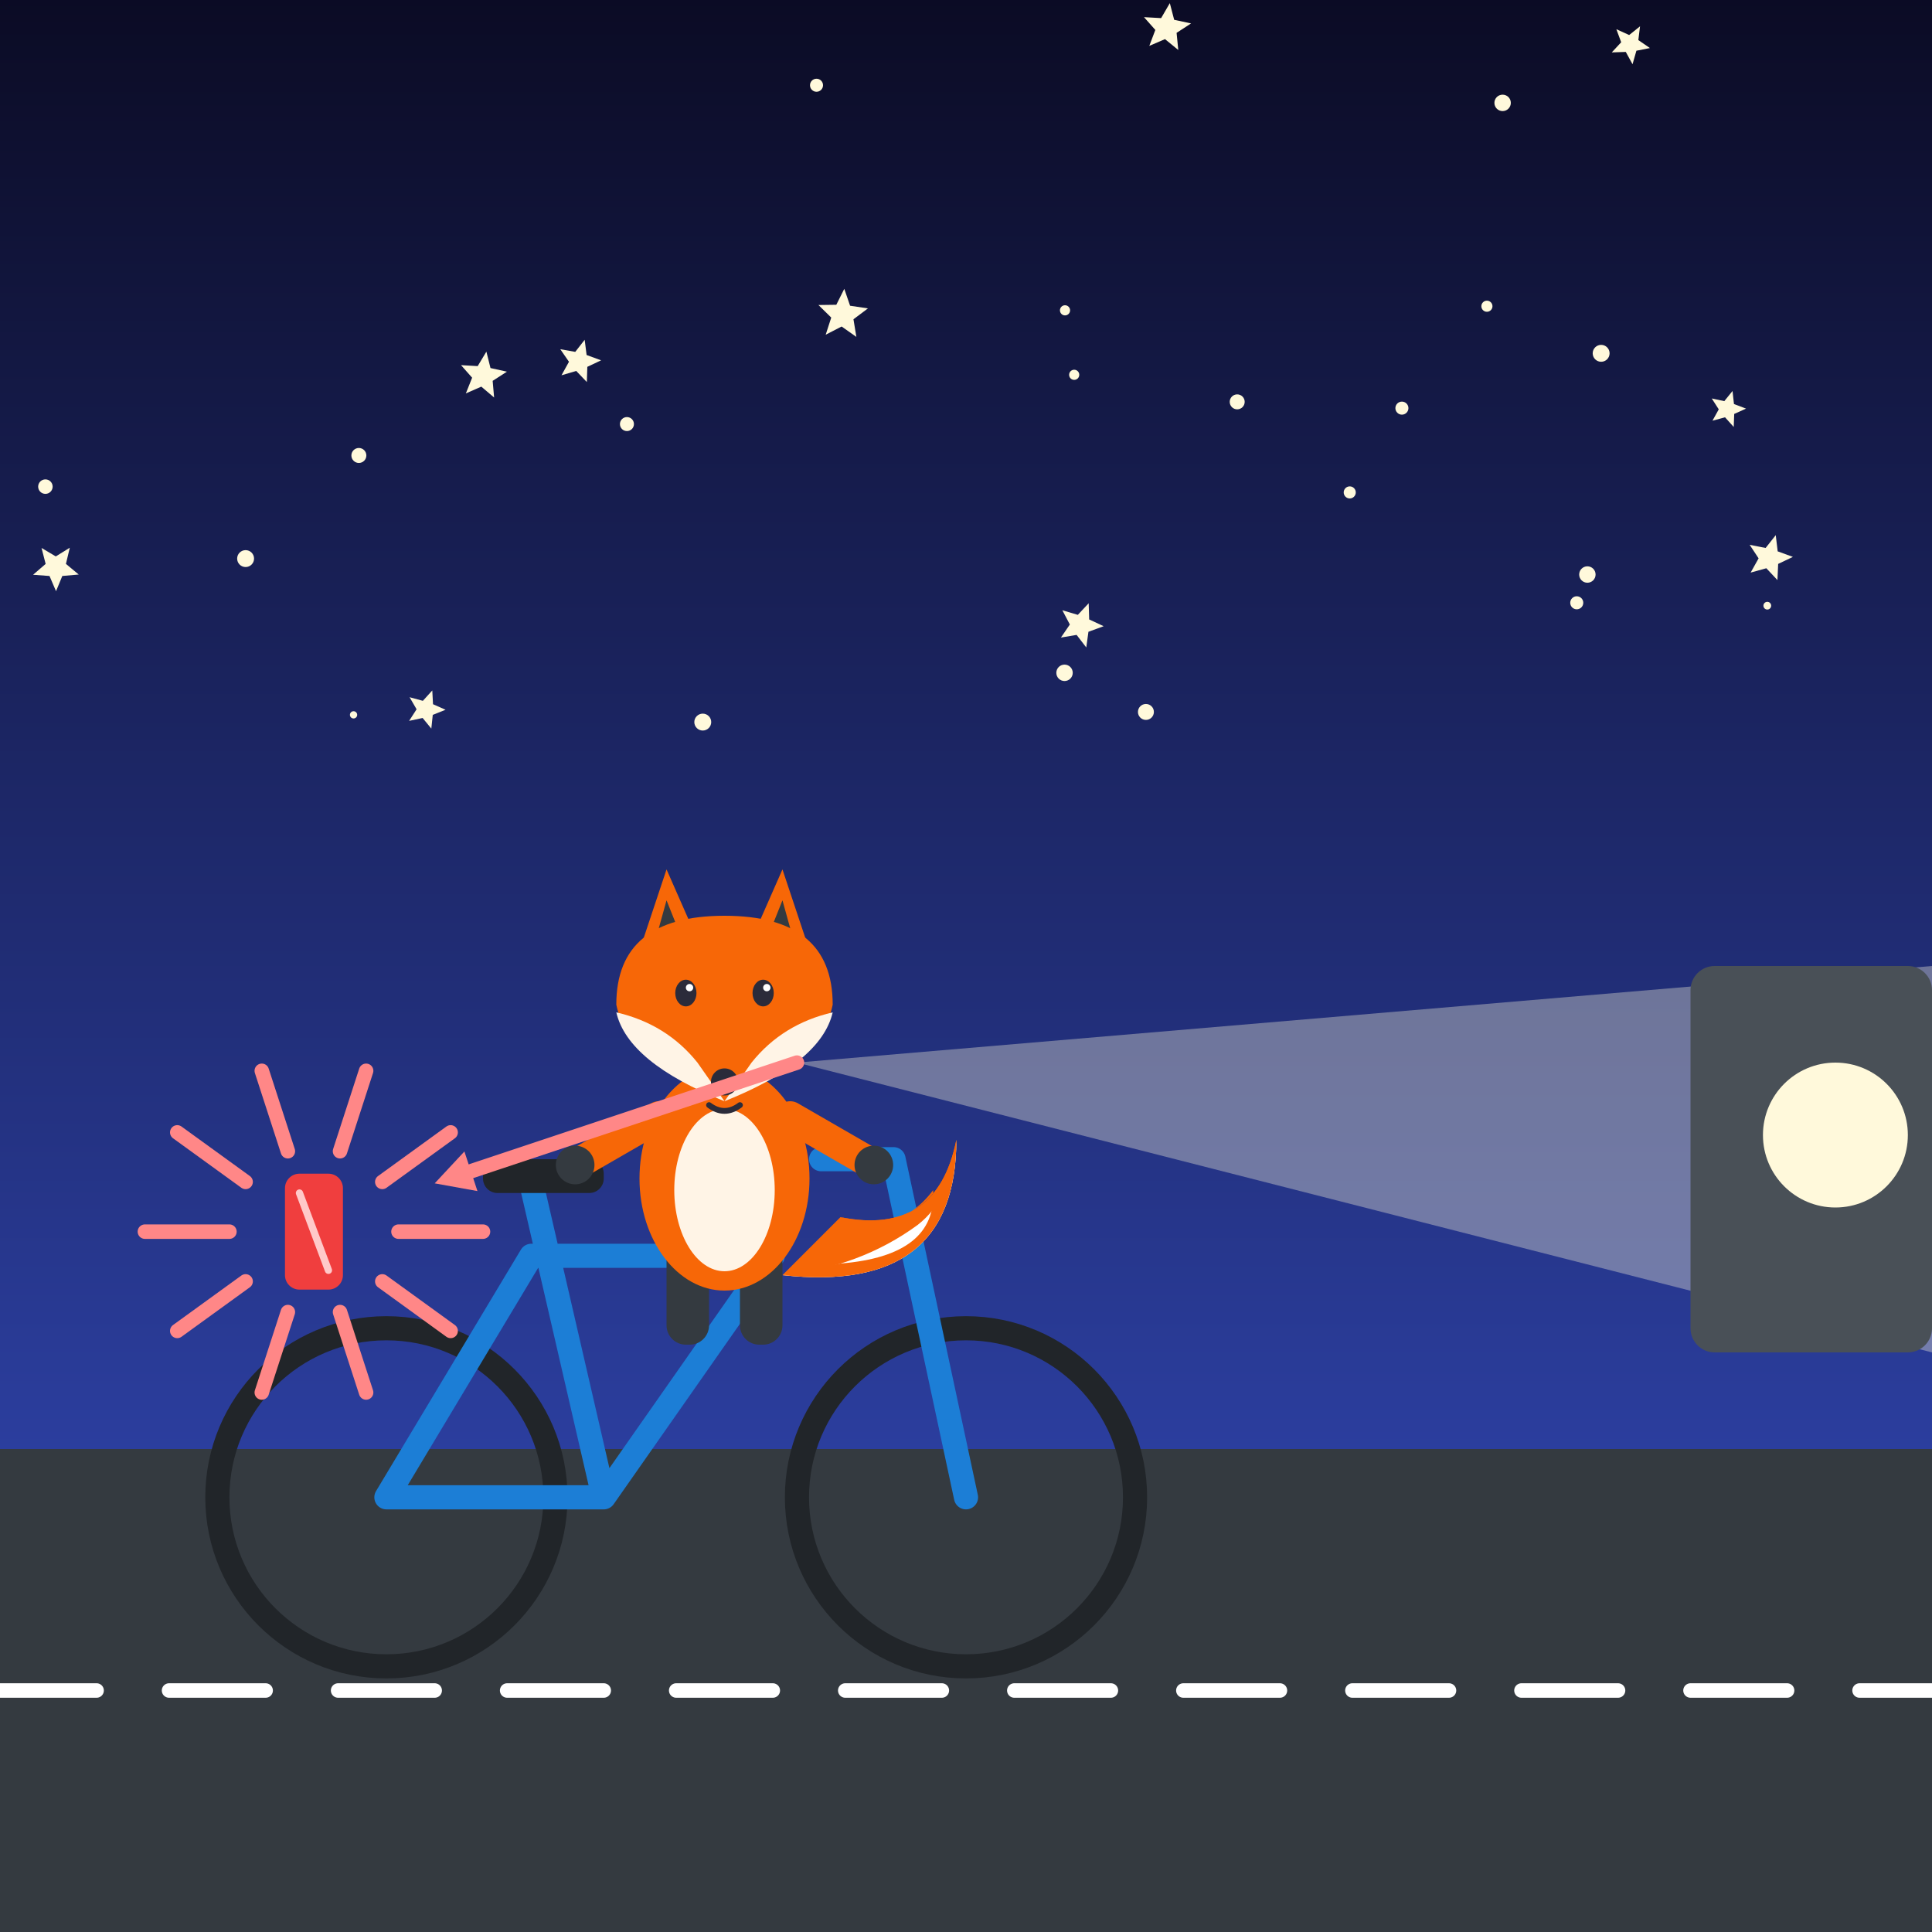
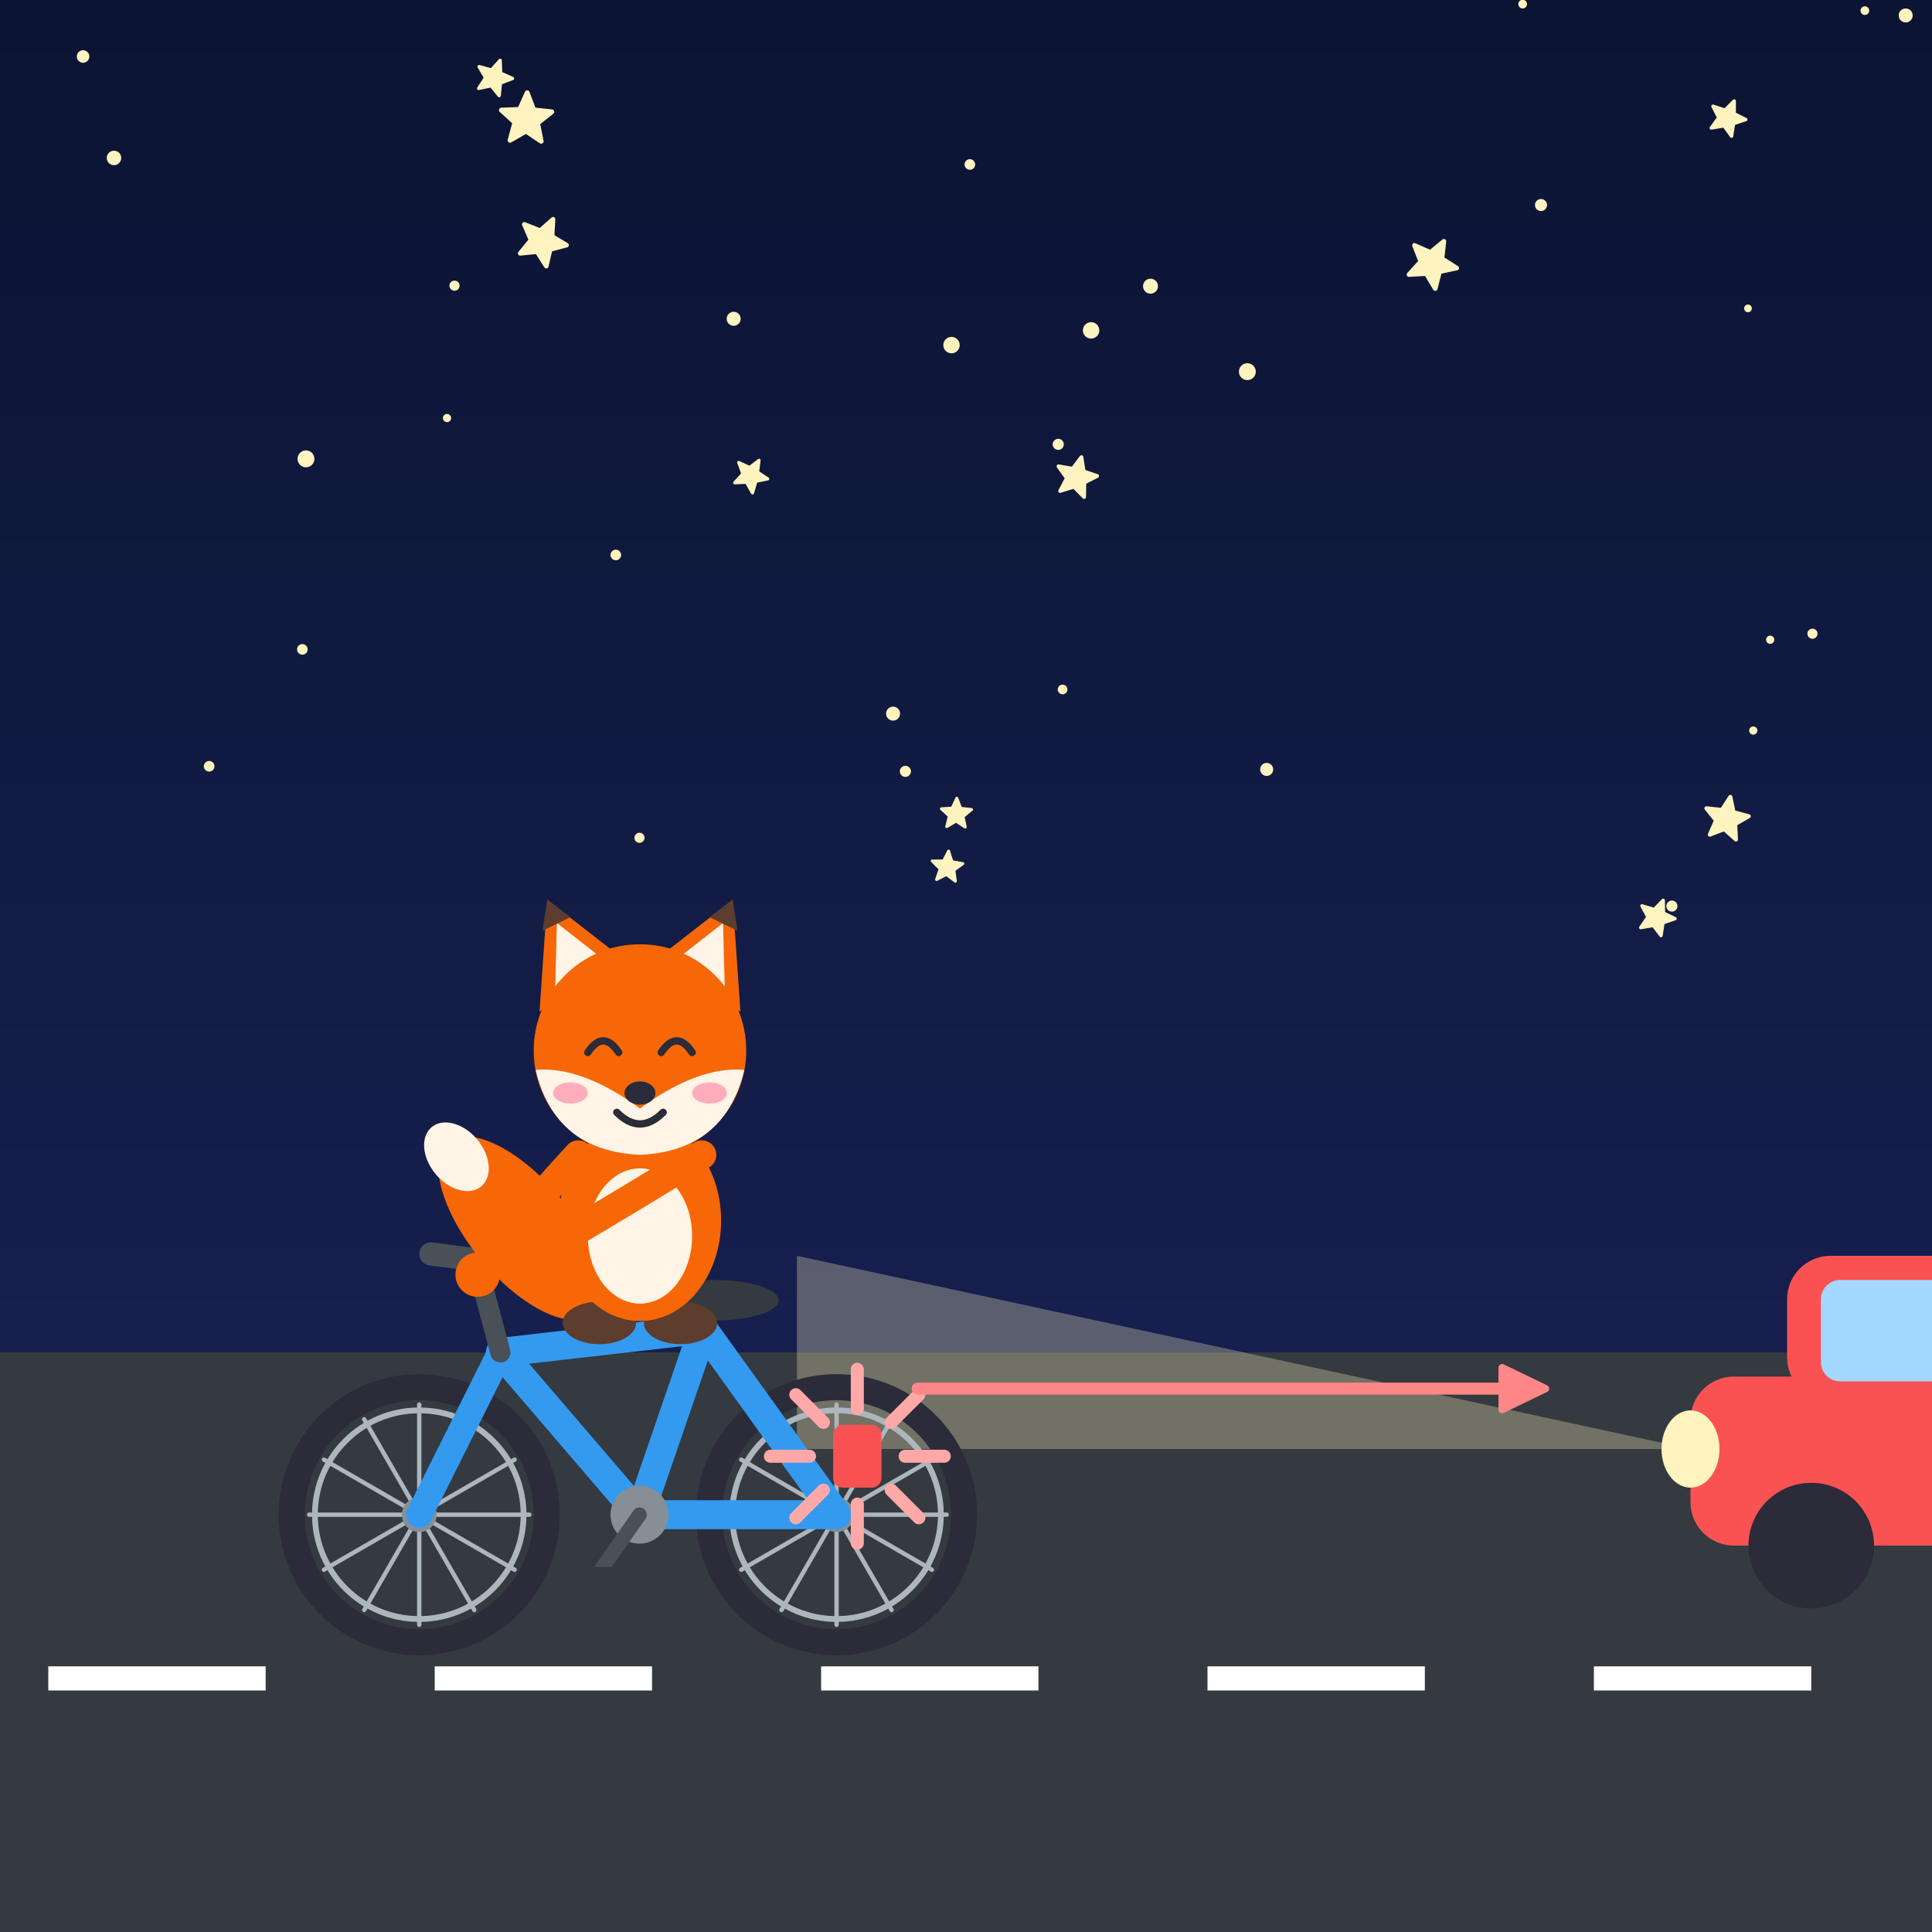
<svg xmlns="http://www.w3.org/2000/svg" viewBox="0 0 800 800" width="800" height="800">
  <defs>
-     <linearGradient id="nuitv" x1="0" y1="0" x2="0" y2="1">
-       <stop offset="0" stop-color="#0b0b24" />
-       <stop offset="1" stop-color="#364fc7" />
+     <linearGradient id="d20" x1="0" y1="0" x2="0" y2="1">
+       <stop offset="0" stop-color="#0b1433" />
+       <stop offset="1" stop-color="#1b2459" />
    </linearGradient>
  </defs>
-   <rect x="0" y="0" width="800" height="800" fill="url(#nuitv)" />
-   <polygon points="201.4,145.6 203.1,152.4 209.9,153.9 204,157.7 204.6,164.6 199.3,160.1 192.9,162.9 195.5,156.4 190.9,151.2 197.8,151.6" fill="#fff9db" />
-   <circle cx="440.8" cy="278.6" r="3.4" fill="#fff9db" />
-   <circle cx="580.5" cy="169" r="2.7" fill="#fff9db" />
-   <circle cx="291" cy="299" r="3.5" fill="#fff9db" />
-   <polygon points="679.1,10.9 678.4,16.6 683.2,19.9 677.6,21 676,26.6 673.2,21.5 667.4,21.7 671.3,17.5 669.3,12.1 674.6,14.5" fill="#fff9db" />
-   <circle cx="148.6" cy="188.6" r="3.1" fill="#fff9db" />
-   <polygon points="735.3,221.6 736.1,228.3 742.4,230.6 736.3,233.5 736,240.2 731.4,235.3 724.9,237.1 728.2,231.2 724.5,225.6 731.1,226.9" fill="#fff9db" />
-   <circle cx="663" cy="146.3" r="3.5" fill="#fff9db" />
-   <circle cx="652.9" cy="249.6" r="2.7" fill="#fff9db" />
-   <circle cx="146.4" cy="296" r="1.5" fill="#fff9db" />
-   <polygon points="349.6,119.6 352,126.6 359.4,127.7 353.4,132.2 354.6,139.5 348.5,135.2 341.9,138.6 344.2,131.5 338.9,126.3 346.3,126.2" fill="#fff9db" />
-   <polygon points="717.4,161.9 718,167.3 723,169.2 718.1,171.4 717.9,176.8 714.3,172.8 709.1,174.2 711.7,169.5 708.8,165 714,166.1" fill="#fff9db" />
-   <circle cx="101.7" cy="231.3" r="3.5" fill="#fff9db" />
-   <circle cx="657.3" cy="237.9" r="3.4" fill="#fff9db" />
-   <circle cx="512.3" cy="166.4" r="3.1" fill="#fff9db" />
-   <circle cx="731.8" cy="250.8" r="1.6" fill="#fff9db" />
-   <circle cx="338.1" cy="35.3" r="2.7" fill="#fff9db" />
-   <polygon points="450.8,249.8 451,256.5 457,259.3 450.7,261.6 449.8,268.1 445.8,262.9 439.3,264 443,258.6 439.9,252.7 446.3,254.6" fill="#fff9db" />
-   <polygon points="179,285.9 179.3,291.6 184.5,293.9 179.2,296 178.6,301.7 175,297.3 169.4,298.5 172.5,293.7 169.6,288.7 175.1,290.2" fill="#fff9db" />
-   <circle cx="474.5" cy="294.8" r="3.3" fill="#fff9db" />
-   <polygon points="242.1,140.7 242.9,147 248.9,149.2 243.2,151.9 243,158.2 238.6,153.6 232.5,155.4 235.6,149.8 232,144.6 238.2,145.7" fill="#fff9db" />
-   <circle cx="622.2" cy="42.6" r="3.4" fill="#fff9db" />
-   <circle cx="18.8" cy="201.5" r="3" fill="#fff9db" />
-   <circle cx="444.8" cy="155.2" r="2.1" fill="#fff9db" />
-   <circle cx="558.9" cy="203.9" r="2.5" fill="#fff9db" />
-   <polygon points="28.9,226.8 27.3,233.5 32.6,237.9 25.8,238.5 23.2,244.8 20.5,238.5 13.7,238 18.9,233.5 17.2,226.9 23.1,230.4" fill="#fff9db" />
-   <circle cx="615.7" cy="126.8" r="2.3" fill="#fff9db" />
-   <circle cx="259.6" cy="175.6" r="2.9" fill="#fff9db" />
-   <circle cx="441" cy="128.5" r="2.1" fill="#fff9db" />
-   <polygon points="484.4,1.3 486.2,8.2 493.2,9.7 487.2,13.6 487.9,20.7 482.4,16.2 475.9,19 478.4,12.4 473.7,7.1 480.8,7.5" fill="#fff9db" />
-   <rect x="0" y="600" width="800" height="200" fill="#343a40" />
-   <path d="M 0 700 L 800 700" fill="none" stroke="#fff" stroke-width="6" stroke-linecap="round" stroke-linejoin="round" stroke-dasharray="40 30" />
-   <polygon points="800,400 800,560 330,440" fill="#fff9db" opacity="0.35" />
-   <rect x="700" y="400" width="100" height="160" rx="10" fill="#495057" />
-   <circle cx="760" cy="470" r="30" fill="#fff9db" />
-   <g transform="translate(280 690)">
-     <circle cx="-120" cy="-70" r="70" fill="none" stroke="#212529" stroke-width="10" />
-     <circle cx="120" cy="-70" r="70" fill="none" stroke="#212529" stroke-width="10" />
-     <path d="M -120 -70 L -30 -70 L 40 -170 L -60 -170 Z M -30 -70 L -60 -200 M 120 -70 L 90 -210 L 60 -210" fill="none" stroke="#1c7ed6" stroke-width="10" stroke-linecap="round" stroke-linejoin="round" />
-     <rect x="-80" y="-210" width="50" height="14" rx="6" fill="#212529" />
-     <g transform="translate(-150 -180)">
-       <rect x="-12" y="-24" width="24" height="48" rx="6" fill="#f03e3e" />
-       <line x1="-6" y1="-16" x2="6" y2="16" stroke="#ffc9c9" stroke-width="3" stroke-linecap="round" />
+   <rect x="0" y="0" width="800" height="800" fill="url(#d20)" />
+   <circle cx="772.2" cy="4.4" r="1.8" fill="#fff3bf" />
+   <circle cx="789.1" cy="6.4" r="2.9" fill="#fff3bf" />
+   <polygon points="688.7,372.8 688.8,378.1 693.6,380.4 688.6,382.1 687.8,387.4 684.6,383.2 679.4,384.1 682.4,379.7 679.9,375.1 685,376.6" fill="#fff3bf" stroke="#fff3bf" stroke-width="1.4" stroke-linejoin="round" />
+   <polygon points="229,90.8 228.6,97.9 234.6,101.5 227.8,103.3 226.2,110.2 222.4,104.2 215.4,104.9 219.9,99.4 217.1,92.9 223.7,95.5" fill="#fff3bf" stroke="#fff3bf" stroke-width="1.9" stroke-linejoin="round" />
+   <circle cx="638.1" cy="84.9" r="2.5" fill="#fff3bf" />
+   <circle cx="185.1" cy="173.1" r="1.7" fill="#fff3bf" />
+   <circle cx="451.8" cy="136.8" r="3.4" fill="#fff3bf" />
+   <circle cx="516.5" cy="153.9" r="3.5" fill="#fff3bf" />
+   <polygon points="392.8,352.4 394.2,356.8 398.7,357.6 395,360.3 395.6,364.9 391.9,362.1 387.8,364.2 389.3,359.8 386,356.5 390.7,356.5" fill="#fff3bf" stroke="#fff3bf" stroke-width="1.2" stroke-linejoin="round" />
+   <circle cx="750.5" cy="262.4" r="2.1" fill="#fff3bf" />
+   <polygon points="396.2,330.5 397.8,334.7 402.3,335.2 398.8,338.1 399.7,342.5 395.9,340 392,342.3 393.1,337.9 389.8,334.9 394.3,334.6" fill="#fff3bf" stroke="#fff3bf" stroke-width="1.2" stroke-linejoin="round" />
+   <circle cx="374.9" cy="319.4" r="2.3" fill="#fff3bf" />
+   <circle cx="401.6" cy="68.1" r="2.2" fill="#fff3bf" />
+   <circle cx="188.2" cy="118.3" r="2.1" fill="#fff3bf" />
+   <circle cx="723.8" cy="127.7" r="1.6" fill="#fff3bf" />
+   <circle cx="726" cy="302.5" r="1.7" fill="#fff3bf" />
+   <circle cx="394" cy="142.9" r="3.4" fill="#fff3bf" />
+   <polygon points="597.9,99.9 597.1,107.1 603.2,111 596.1,112.5 594.3,119.5 590.6,113.3 583.4,113.7 588.3,108.3 585.7,101.6 592.3,104.5" fill="#fff3bf" stroke="#fff3bf" stroke-width="1.9" stroke-linejoin="round" />
+   <circle cx="126.7" cy="190" r="3.5" fill="#fff3bf" />
+   <circle cx="34.4" cy="23.4" r="2.6" fill="#fff3bf" />
+   <circle cx="369.8" cy="295.5" r="2.9" fill="#fff3bf" />
+   <polygon points="207.1,25 207.3,30.3 212.2,32.5 207.2,34.4 206.7,39.6 203.4,35.5 198.2,36.6 201.1,32.2 198.4,27.6 203.5,29" fill="#fff3bf" stroke="#fff3bf" stroke-width="1.4" stroke-linejoin="round" />
+   <circle cx="303.8" cy="132" r="2.9" fill="#fff3bf" />
+   <circle cx="476.4" cy="118.5" r="3.1" fill="#fff3bf" />
+   <polygon points="716.5,330 717.8,336.3 724.1,338 718.5,341.2 718.8,347.6 714,343.3 708,345.6 710.6,339.7 706.6,334.7 713,335.4" fill="#fff3bf" stroke="#fff3bf" stroke-width="1.7" stroke-linejoin="round" />
+   <polygon points="314.3,190.6 313.7,195.5 317.9,198.3 313,199.3 311.6,204.1 309.1,199.7 304.2,199.9 307.6,196.2 305.9,191.5 310.4,193.6" fill="#fff3bf" stroke="#fff3bf" stroke-width="1.3" stroke-linejoin="round" />
+   <circle cx="264.8" cy="346.9" r="2.1" fill="#fff3bf" />
+   <circle cx="255" cy="229.8" r="2.2" fill="#fff3bf" />
+   <circle cx="47.2" cy="65.4" r="3" fill="#fff3bf" />
+   <circle cx="86.6" cy="317.3" r="2.2" fill="#fff3bf" />
+   <polygon points="718.1,41.8 718.1,47.1 722.9,49.5 717.8,51.2 717,56.4 713.9,52.1 708.6,53 711.7,48.7 709.3,44 714.3,45.6" fill="#fff3bf" stroke="#fff3bf" stroke-width="1.4" stroke-linejoin="round" />
+   <circle cx="438.2" cy="184" r="2.3" fill="#fff3bf" />
+   <circle cx="630.5" cy="1.7" r="1.8" fill="#fff3bf" />
+   <circle cx="524.5" cy="318.6" r="2.7" fill="#fff3bf" />
+   <circle cx="440" cy="285.5" r="2" fill="#fff3bf" />
+   <polygon points="447.8,189.3 448.7,195.2 454.3,197.1 449,199.8 448.9,205.8 444.7,201.5 439,203.3 441.8,198 438.3,193.1 444.2,194.1" fill="#fff3bf" stroke="#fff3bf" stroke-width="1.6" stroke-linejoin="round" />
+   <circle cx="125.2" cy="268.9" r="2.2" fill="#fff3bf" />
+   <circle cx="692.3" cy="375.2" r="2.3" fill="#fff3bf" />
+   <polygon points="218.3,38.4 221,45.5 228.5,46.3 222.6,51 224.1,58.5 217.8,54.3 211.2,58.1 213.2,50.7 207.6,45.6 215.2,45.3" fill="#fff3bf" stroke="#fff3bf" stroke-width="2" stroke-linejoin="round" />
+   <circle cx="733" cy="264.9" r="1.7" fill="#fff3bf" />
+   <rect x="0" y="560" width="800" height="240" fill="#343a40" />
+   <g>
+     <rect x="20" y="690" width="90" height="10" fill="#fff" />
+     <rect x="180" y="690" width="90" height="10" fill="#fff" />
+     <rect x="340" y="690" width="90" height="10" fill="#fff" />
+     <rect x="500" y="690" width="90" height="10" fill="#fff" />
+     <rect x="660" y="690" width="90" height="10" fill="#fff" />
+   </g>
+   <polygon points="700,600 330,520 330,600" fill="#fff3bf" opacity="0.3" />
+   <g transform="translate(810 640)">
+     <g>
+       <rect x="-110" y="-70" width="220" height="70" rx="18" fill="#fa5252" />
+       <rect x="-70" y="-120" width="140" height="60" rx="18" fill="#fa5252" />
+       <rect x="-56" y="-110" width="112" height="42" rx="8" fill="#a5d8ff" />
+       <circle cx="-60" cy="0" r="26" fill="#2b2b3a" />
+       <circle cx="60" cy="0" r="26" fill="#2b2b3a" />
+       <ellipse cx="-110" cy="-40" rx="12" ry="16" fill="#fff3bf" />
    </g>
  </g>
-   <g transform="translate(300 560)">
-     <g transform="scale(0.8 0.8)">
-       <path d="M 30 -40 Q 120 -30 120 -110 Q 110 -60 60 -70 Z" fill="#f76707" />
-       <path d="M 30 -40 Q 120 -30 120 -110 Q 118 -80 100 -66 Q 70 -44 30 -40 Z" fill="#fff" />
-       <path d="M 30 -40 Q 120 -30 120 -110 Q 110 -60 60 -70 Q 90 -60 108 -84 Q 110 -50 60 -46 Z" fill="#f76707" />
-       <rect x="-30" y="-70" width="22" height="66" rx="10" fill="#343a40" />
-       <rect x="8" y="-70" width="22" height="66" rx="10" fill="#343a40" />
-       <ellipse cx="0" cy="-90" rx="44" ry="58" fill="#f76707" />
-       <ellipse cx="0" cy="-84" rx="26" ry="42" fill="#fff4e6" />
-       <line x1="-34" y1="-122" x2="-77.3" y2="-97" stroke="#f76707" stroke-width="16" stroke-linecap="round" />
-       <circle cx="-77.3" cy="-97" r="10" fill="#343a40" />
-       <line x1="34" y1="-122" x2="77.3" y2="-97" stroke="#f76707" stroke-width="16" stroke-linecap="round" />
-       <circle cx="77.3" cy="-97" r="10" fill="#343a40" />
-       <polygon points="-50,-190 -30,-250 -8,-200" fill="#f76707" />
-       <polygon points="50,-190 30,-250 8,-200" fill="#f76707" />
-       <polygon points="-40,-198 -30,-234 -18,-204" fill="#343a40" />
-       <polygon points="40,-198 30,-234 18,-204" fill="#343a40" />
-       <path d="M -56 -180 Q -56 -226 0 -226 Q 56 -226 56 -180 Q 50 -150 0 -130 Q -50 -150 -56 -180 Z" fill="#f76707" />
-       <path d="M -56 -176 Q -30 -170 -14 -150 L 0 -130 L 14 -150 Q 30 -170 56 -176 Q 50 -150 0 -130 Q -50 -150 -56 -176 Z" fill="#fff4e6" />
-       <ellipse cx="-20" cy="-186" rx="5.5" ry="6.9" fill="#2b2b3a" />
-       <ellipse cx="20" cy="-186" rx="5.5" ry="6.9" fill="#2b2b3a" />
-       <circle cx="-18.1" cy="-188.8" r="1.9" fill="#fff" />
-       <circle cx="21.9" cy="-188.8" r="1.9" fill="#fff" />
-       <circle cx="0" cy="-140" r="7" fill="#2b2b3a" />
-       <path d="M -8 -128 Q 0 -122 8 -128" fill="none" stroke="#2b2b3a" stroke-width="3" stroke-linecap="round" stroke-linejoin="round" />
+   <g transform="translate(260 680) scale(-1.2 1.2)">
+     <circle cx="-72" cy="-44" r="44" fill="none" stroke="#2b2b3a" stroke-width="9" />
+     <circle cx="-72" cy="-44" r="36" fill="none" stroke="#adb5bd" stroke-width="2" />
+     <line x1="-110" y1="-44" x2="-34" y2="-44" stroke="#adb5bd" stroke-width="1.5" stroke-linecap="round" />
+     <line x1="-104.9" y1="-63" x2="-39.1" y2="-25" stroke="#adb5bd" stroke-width="1.5" stroke-linecap="round" />
+     <line x1="-91" y1="-76.9" x2="-53" y2="-11.1" stroke="#adb5bd" stroke-width="1.5" stroke-linecap="round" />
+     <line x1="-72" y1="-82" x2="-72" y2="-6" stroke="#adb5bd" stroke-width="1.5" stroke-linecap="round" />
+     <line x1="-53" y1="-76.9" x2="-91" y2="-11.1" stroke="#adb5bd" stroke-width="1.5" stroke-linecap="round" />
+     <line x1="-39.1" y1="-63" x2="-104.9" y2="-25" stroke="#adb5bd" stroke-width="1.5" stroke-linecap="round" />
+     <circle cx="-72" cy="-44" r="6" fill="#868e96" />
+     <circle cx="72" cy="-44" r="44" fill="none" stroke="#2b2b3a" stroke-width="9" />
+     <circle cx="72" cy="-44" r="36" fill="none" stroke="#adb5bd" stroke-width="2" />
+     <line x1="34" y1="-44" x2="110" y2="-44" stroke="#adb5bd" stroke-width="1.5" stroke-linecap="round" />
+     <line x1="39.1" y1="-63" x2="104.9" y2="-25" stroke="#adb5bd" stroke-width="1.5" stroke-linecap="round" />
+     <line x1="53" y1="-76.9" x2="91" y2="-11.1" stroke="#adb5bd" stroke-width="1.5" stroke-linecap="round" />
+     <line x1="72" y1="-82" x2="72" y2="-6" stroke="#adb5bd" stroke-width="1.5" stroke-linecap="round" />
+     <line x1="91" y1="-76.9" x2="53" y2="-11.1" stroke="#adb5bd" stroke-width="1.5" stroke-linecap="round" />
+     <line x1="104.9" y1="-63" x2="39.1" y2="-25" stroke="#adb5bd" stroke-width="1.5" stroke-linecap="round" />
+     <circle cx="72" cy="-44" r="6" fill="#868e96" />
+     <path d="M -72 -44 L -4 -44 L -26 -108 Z" fill="none" stroke="#339af0" stroke-width="10" stroke-linecap="round" stroke-linejoin="round" />
+     <path d="M -4 -44 L 44 -100 L -26 -108" fill="none" stroke="#339af0" stroke-width="10" stroke-linecap="round" stroke-linejoin="round" />
+     <line x1="44" y1="-100" x2="72" y2="-44" stroke="#339af0" stroke-width="9" stroke-linecap="round" />
+     <line x1="44" y1="-100" x2="52" y2="-130" stroke="#495057" stroke-width="7" stroke-linecap="round" />
+     <line x1="38" y1="-130" x2="68" y2="-134" stroke="#495057" stroke-width="8" stroke-linecap="round" />
+     <ellipse cx="-30" cy="-118" rx="22" ry="7" fill="#343a40" />
+     <circle cx="-4" cy="-44" r="10" fill="#868e96" />
+     <line x1="-4" y1="-44" x2="10" y2="-24" stroke="#495057" stroke-width="5" stroke-linecap="round" />
+     <rect x="2" y="-26" width="20" height="7" rx="3" fill="#343a40" />
+   </g>
+   <g transform="translate(265 555) scale(-0.8 0.8)">
+     <ellipse cx="62" cy="-58" rx="26" ry="58" fill="#f76707" transform="rotate(40 62 -58)" />
+     <ellipse cx="95" cy="-95" rx="14" ry="20" fill="#fff4e6" transform="rotate(40 95 -95)" />
+     <ellipse cx="-21" cy="-9" rx="19" ry="11" fill="#5c3d2e" />
+     <ellipse cx="21" cy="-9" rx="19" ry="11" fill="#5c3d2e" />
+     <ellipse cx="0" cy="-62" rx="42" ry="52" fill="#f76707" />
+     <ellipse cx="0" cy="-54" rx="27" ry="35" fill="#fff4e6" />
+     <path d="M -32 -96 Q 23 -62 62 -40" fill="none" stroke="#f76707" stroke-width="15" stroke-linecap="round" stroke-linejoin="round" />
+     <path d="M 32 -96 Q 66 -59 84 -34" fill="none" stroke="#f76707" stroke-width="15" stroke-linecap="round" stroke-linejoin="round" />
+     <circle cx="62" cy="-40" r="11.5" fill="#f76707" />
+     <circle cx="84" cy="-34" r="11.5" fill="#f76707" />
+     <g>
+       <polygon points="-52,-170 -48,-228 -12,-200" fill="#f76707" />
+       <polygon points="-44,-178 -43,-216 -20,-198" fill="#fff4e6" />
+       <polygon points="-50.5,-212 -48,-228 -36,-219" fill="#5c3d2e" />
+       <polygon points="52,-170 48,-228 12,-200" fill="#f76707" />
+       <polygon points="44,-178 43,-216 20,-198" fill="#fff4e6" />
+       <polygon points="50.5,-212 48,-228 36,-219" fill="#5c3d2e" />
+       <circle cx="0" cy="-150" r="55" fill="#f76707" />
+       <path d="M -54 -140 Q -30 -142 0 -120 Q 30 -142 54 -140 Q 44 -98 0 -96 Q -44 -98 -54 -140 Z" fill="#fff4e6" />
+       <ellipse cx="-36" cy="-128" rx="9" ry="5.5" fill="#ff8fab" opacity="0.7" />
+       <ellipse cx="36" cy="-128" rx="9" ry="5.5" fill="#ff8fab" opacity="0.7" />
+       <path d="M -27 -149 Q -19 -161 -11 -149" fill="none" stroke="#2b2b3a" stroke-width="3.8" stroke-linecap="round" stroke-linejoin="round" />
+       <path d="M 11 -149 Q 19 -161 27 -149" fill="none" stroke="#2b2b3a" stroke-width="3.8" stroke-linecap="round" stroke-linejoin="round" />
+       <ellipse cx="0" cy="-128" rx="8" ry="6" fill="#2b2b3a" />
+       <path d="M -12 -118 Q 0 -106 12 -118" fill="none" stroke="#2b2b3a" stroke-width="3.8" stroke-linecap="round" stroke-linejoin="round" />
    </g>
  </g>
-   <line x1="165" y1="510" x2="200" y2="510" stroke="#ff8787" stroke-width="6" stroke-linecap="round" />
-   <line x1="158.3" y1="530.6" x2="186.6" y2="551.1" stroke="#ff8787" stroke-width="6" stroke-linecap="round" />
-   <line x1="140.8" y1="543.3" x2="151.6" y2="576.6" stroke="#ff8787" stroke-width="6" stroke-linecap="round" />
-   <line x1="119.2" y1="543.3" x2="108.4" y2="576.6" stroke="#ff8787" stroke-width="6" stroke-linecap="round" />
-   <line x1="101.7" y1="530.6" x2="73.4" y2="551.1" stroke="#ff8787" stroke-width="6" stroke-linecap="round" />
-   <line x1="95" y1="510" x2="60" y2="510" stroke="#ff8787" stroke-width="6" stroke-linecap="round" />
-   <line x1="101.7" y1="489.4" x2="73.4" y2="468.9" stroke="#ff8787" stroke-width="6" stroke-linecap="round" />
-   <line x1="119.2" y1="476.7" x2="108.4" y2="443.4" stroke="#ff8787" stroke-width="6" stroke-linecap="round" />
-   <line x1="140.8" y1="476.7" x2="151.6" y2="443.4" stroke="#ff8787" stroke-width="6" stroke-linecap="round" />
-   <line x1="158.3" y1="489.4" x2="186.6" y2="468.9" stroke="#ff8787" stroke-width="6" stroke-linecap="round" />
-   <line x1="330" y1="440" x2="190.2" y2="486.6" stroke="#ff8787" stroke-width="6" stroke-linecap="round" />
-   <polygon points="180,490 192.3,476.8 197.7,493.2" fill="#ff8787" />
+   <rect x="345" y="590" width="20" height="26" rx="4" fill="#fa5252" />
+   <g transform="translate(355 603) scale(0.9 0.9)">
+     <line x1="22" y1="0" x2="40" y2="0" stroke="#ffa8a8" stroke-width="6" stroke-linecap="round" />
+     <line x1="15.6" y1="15.6" x2="28.3" y2="28.3" stroke="#ffa8a8" stroke-width="6" stroke-linecap="round" />
+     <line x1="0" y1="22" x2="0" y2="40" stroke="#ffa8a8" stroke-width="6" stroke-linecap="round" />
+     <line x1="-15.6" y1="15.6" x2="-28.3" y2="28.3" stroke="#ffa8a8" stroke-width="6" stroke-linecap="round" />
+     <line x1="-22" y1="0" x2="-40" y2="0" stroke="#ffa8a8" stroke-width="6" stroke-linecap="round" />
+     <line x1="-15.6" y1="-15.6" x2="-28.3" y2="-28.3" stroke="#ffa8a8" stroke-width="6" stroke-linecap="round" />
+     <line x1="0" y1="-22" x2="0" y2="-40" stroke="#ffa8a8" stroke-width="6" stroke-linecap="round" />
+     <line x1="15.6" y1="-15.6" x2="28.3" y2="-28.3" stroke="#ffa8a8" stroke-width="6" stroke-linecap="round" />
+   </g>
+   <g>
+     <line x1="380" y1="575" x2="624" y2="575" stroke="#ff8787" stroke-width="5" stroke-linecap="round" />
+     <polygon points="640,575 622,583.7 622,566.3" fill="#ff8787" stroke="#ff8787" stroke-width="3" stroke-linejoin="round" />
+   </g>
</svg>
